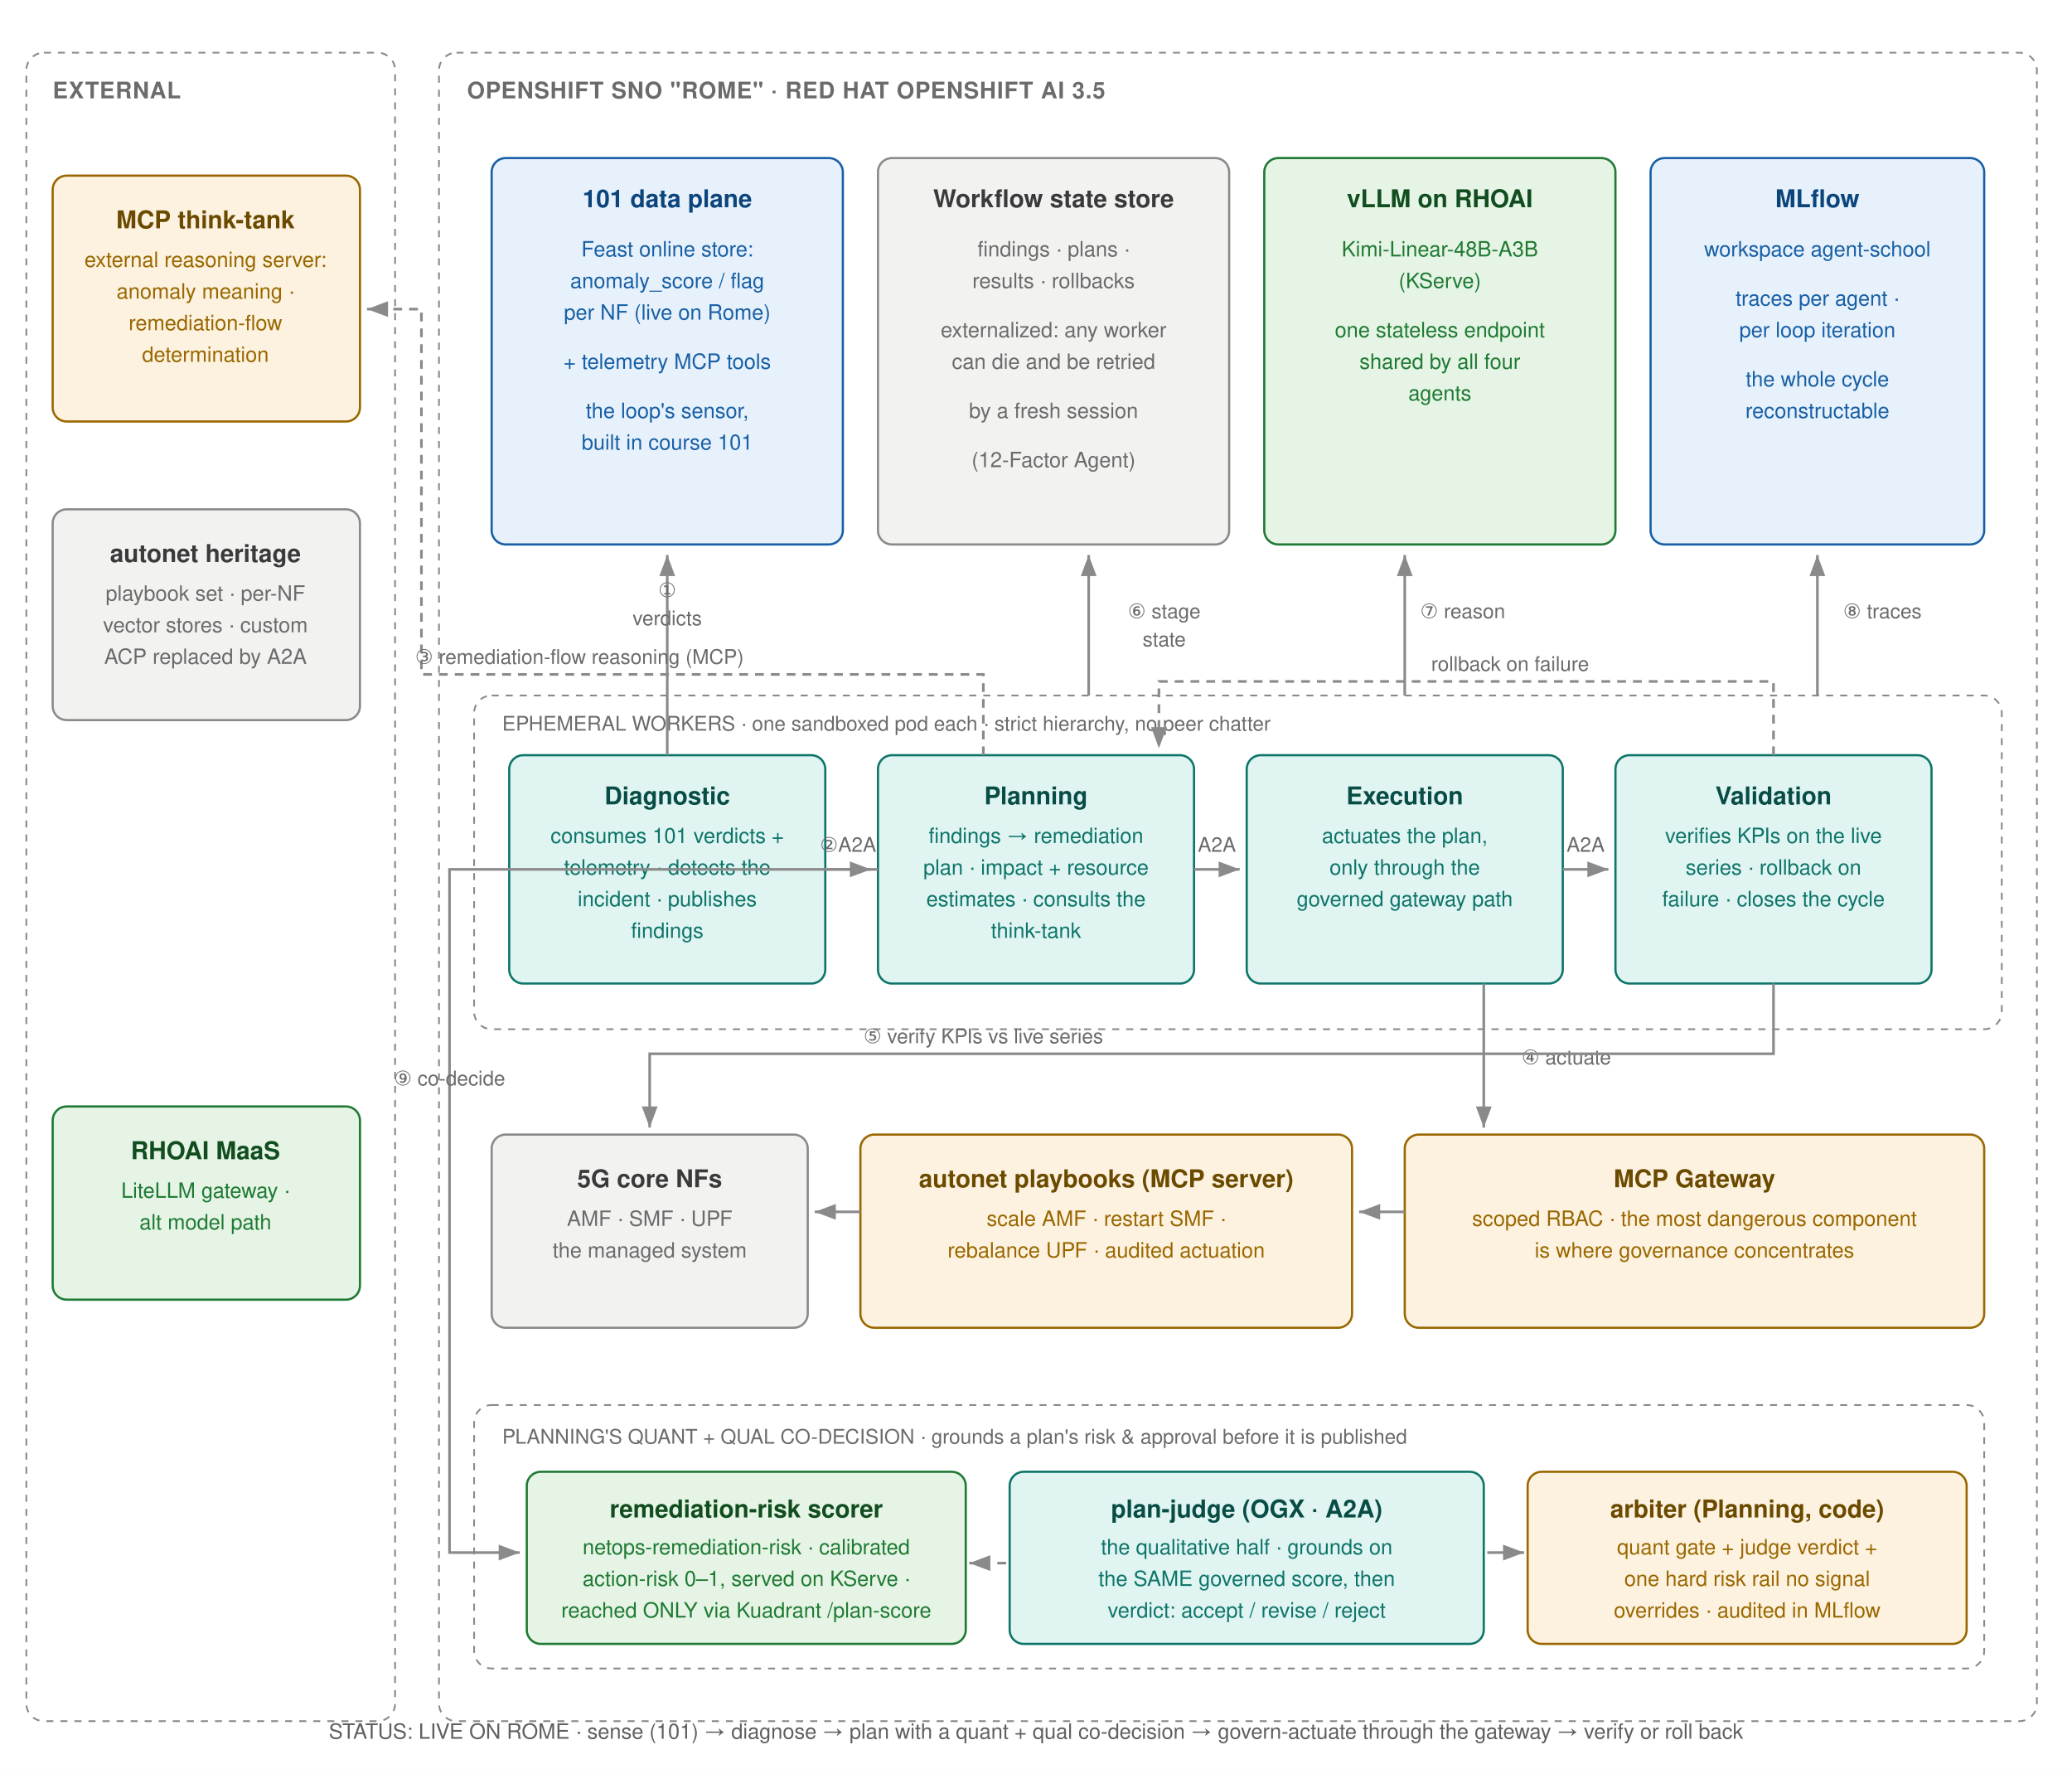
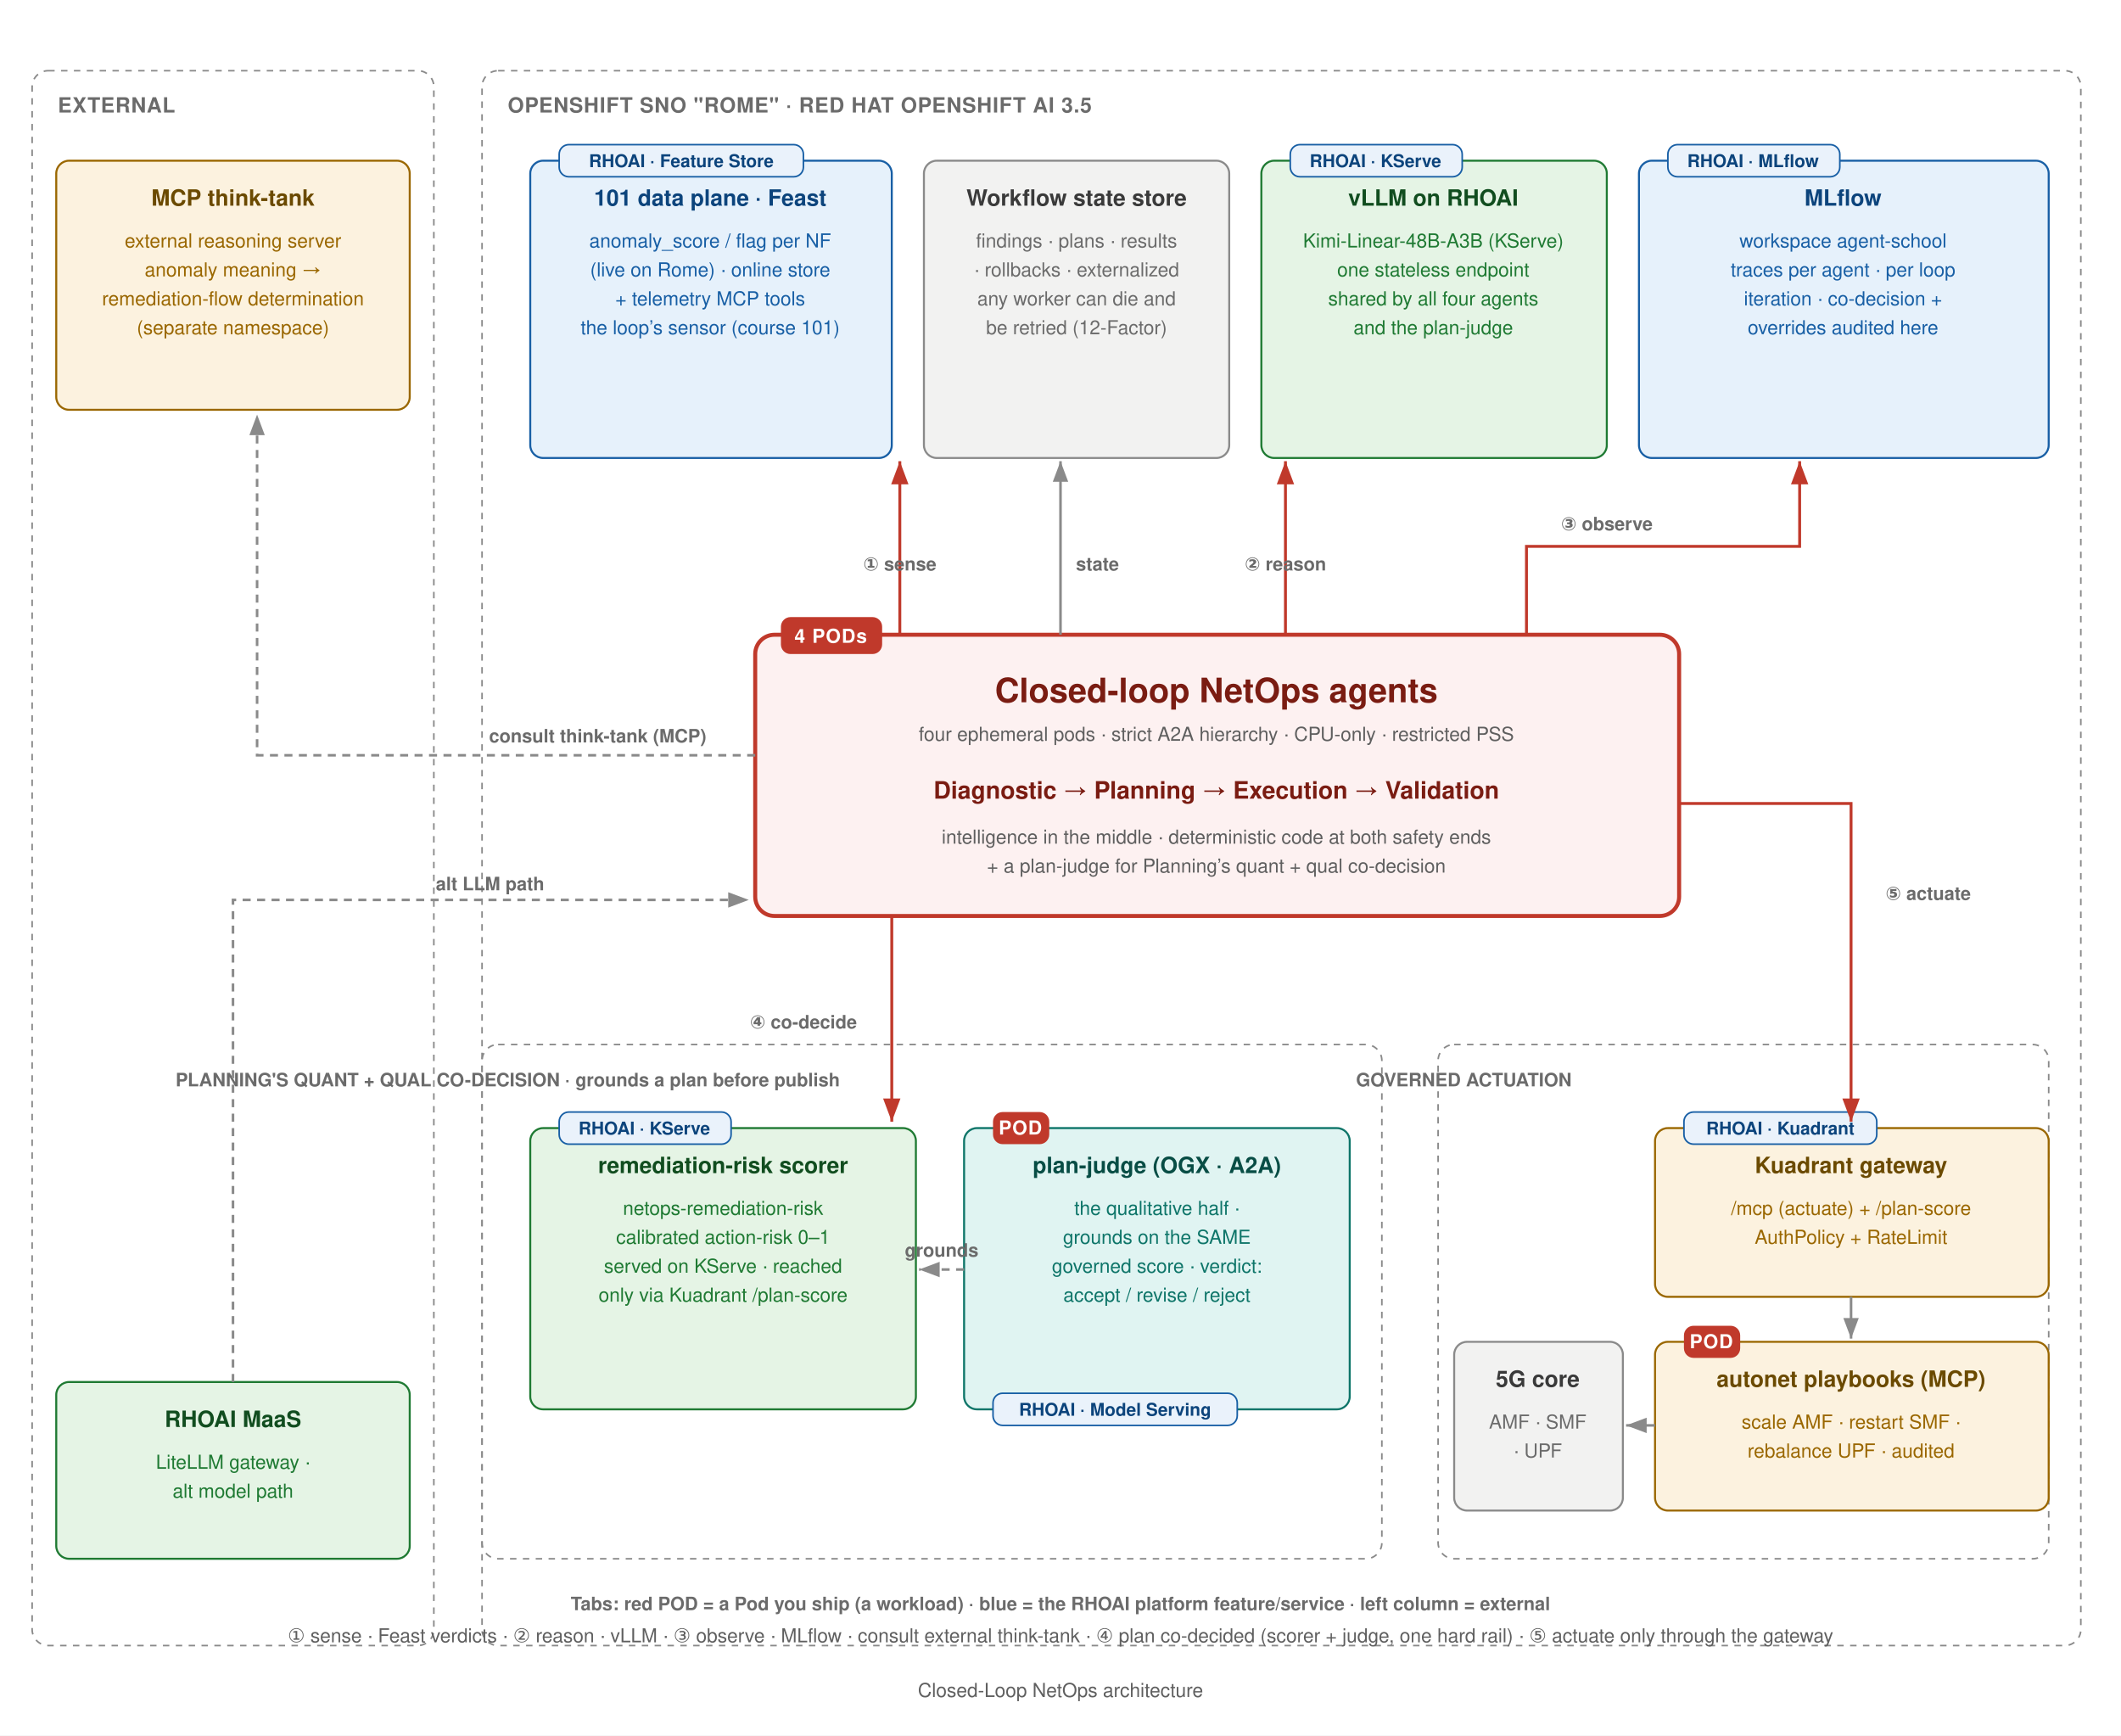
- <svg xmlns="http://www.w3.org/2000/svg" viewBox="0 0 1180 1010" width="1180" height="1010">
+ <svg xmlns="http://www.w3.org/2000/svg" viewBox="0 0 1320 1080" width="1320" height="1080">
  <style>
text { font-family: 'Helvetica Neue', Helvetica, Arial, sans-serif; }
.th { font-size: 14px; font-weight: 600; fill: #2a2a2a; }
.ts { font-size: 12px; font-weight: 400; fill: #5f5f5f; }
.tz { font-size: 13px; font-weight: 600; fill: #6b6b6b; letter-spacing: .4px; }
- .tl { font-size: 11.5px; font-weight: 500; fill: #6b6b6b; }
+ .tl { font-size: 11.5px; font-weight: 600; fill: #6b6b6b; }
.c-blue rect { fill: #E6F1FB; stroke: #185FA5; stroke-width: 1.25; }
.c-blue .th { fill: #0C447C; } .c-blue .ts { fill: #185FA5; }
.c-teal rect { fill: #E0F4F2; stroke: #0E7569; stroke-width: 1.25; }
.c-teal .th { fill: #084D45; } .c-teal .ts { fill: #0E7569; }
.c-amber rect { fill: #FCF2DF; stroke: #9A6700; stroke-width: 1.25; }
.c-amber .th { fill: #6B4A00; } .c-amber .ts { fill: #9A6700; }
.c-green rect { fill: #E5F4E5; stroke: #1F7A33; stroke-width: 1.25; }
.c-green .th { fill: #114D1F; } .c-green .ts { fill: #1F7A33; }
.c-gray rect { fill: #F2F2F1; stroke: #8a8a8a; stroke-width: 1.25; }
.c-gray .th { fill: #3A3A3A; } .c-gray .ts { fill: #6B6B6B; }
- .arrow { stroke: #8a8a8a; stroke-width: 1.5; fill: none; }
+ .c-agent rect { fill: #FDF1F1; stroke: #C0392B; stroke-width: 2.5; }
+ .agent-t { font-size: 21px; font-weight: 800; fill: #7A1C12; }
+ .agent-flow { font-size: 15px; font-weight: 700; fill: #7A1C12; }
+ .arrow { stroke: #8a8a8a; stroke-width: 1.6; fill: none; }
+ .arrow-h { stroke: #C0392B; stroke-width: 1.8; fill: none; }
.dashed { stroke-dasharray: 5 4; }
+ .tab-rhoai rect { fill:#EAF2FB; stroke:#185FA5; stroke-width:1; }
+ .tab-rhoai text { fill:#0C447C; font-size:11px; font-weight:700; }
+ .tab-pod rect { fill:#C0392B; }
+ .tab-pod text { fill:#ffffff; font-size:12px; font-weight:800; letter-spacing:.5px; }
</style>
  <defs>
    <marker id="a" markerWidth="10" markerHeight="8" refX="8" refY="3" orient="auto">
      <path d="M0,0 L8,3 L0,6" fill="#8a8a8a" />
    </marker>
+     <marker id="ah" markerWidth="10" markerHeight="8" refX="8" refY="3" orient="auto">
+       <path d="M0,0 L8,3 L0,6" fill="#C0392B" />
+     </marker>
  </defs>
-   <rect width="1180" height="1010" fill="#ffffff" />
-   <rect x="15" y="30" width="210" height="950" rx="10" fill="none" stroke="#8a8a8a" stroke-dasharray="4 4" />
-   <text class="tz" x="30" y="56">EXTERNAL</text>
+   <rect width="1320" height="1080" fill="#ffffff" />
+   <rect x="20" y="44" width="250" height="980" rx="10" fill="none" stroke="#8a8a8a" stroke-dasharray="4 4" />
+   <text class="tz" x="36" y="70">EXTERNAL</text>
+   <rect x="300" y="44" width="995" height="980" rx="10" fill="none" stroke="#8a8a8a" stroke-dasharray="4 4" />
+   <text class="tz" x="316" y="70">OPENSHIFT SNO "ROME" · RED HAT OPENSHIFT AI 3.5</text>
  <g class="c-amber">
-     <rect x="30" y="100" width="175" height="140" rx="8" />
-     <text class="th" x="117" y="130" text-anchor="middle">MCP think-tank</text>
-     <text class="ts" x="117" y="152" text-anchor="middle">external reasoning server:</text>
-     <text class="ts" x="117" y="170" text-anchor="middle">anomaly meaning ·</text>
-     <text class="ts" x="117" y="188" text-anchor="middle">remediation-flow</text>
-     <text class="ts" x="117" y="206" text-anchor="middle">determination</text>
+     <rect x="35" y="100" width="220" height="155" rx="8" />
+     <text class="th" x="145" y="128" text-anchor="middle">MCP think-tank</text>
+     <text class="ts" x="145" y="154" text-anchor="middle">external reasoning server</text>
+     <text class="ts" x="145" y="172" text-anchor="middle">anomaly meaning →</text>
+     <text class="ts" x="145" y="190" text-anchor="middle">remediation-flow determination</text>
+     <text class="ts" x="145" y="208" text-anchor="middle">(separate namespace)</text>
+   </g>
+   <g class="c-green">
+     <rect x="35" y="860" width="220" height="110" rx="8" />
+     <text class="th" x="145" y="888" text-anchor="middle">RHOAI MaaS</text>
+     <text class="ts" x="145" y="914" text-anchor="middle">LiteLLM gateway ·</text>
+     <text class="ts" x="145" y="932" text-anchor="middle">alt model path</text>
+   </g>
+   <g class="c-blue">
+     <rect x="330" y="100" width="225" height="185" rx="8" />
+     <text class="th" x="442" y="128" text-anchor="middle">101 data plane · Feast</text>
+     <text class="ts" x="442" y="154" text-anchor="middle">anomaly_score / flag per NF</text>
+     <text class="ts" x="442" y="172" text-anchor="middle">(live on Rome) · online store</text>
+     <text class="ts" x="442" y="190" text-anchor="middle">+ telemetry MCP tools</text>
+     <text class="ts" x="442" y="208" text-anchor="middle">the loop’s sensor (course 101)</text>
+   </g>
+   <g class="tab-rhoai">
+     <rect x="348" y="90" width="152" height="20" rx="6" />
+     <text x="424" y="104" text-anchor="middle">RHOAI · Feature Store</text>
  </g>
  <g class="c-gray">
-     <rect x="30" y="290" width="175" height="120" rx="8" />
-     <text class="th" x="117" y="320" text-anchor="middle">autonet heritage</text>
-     <text class="ts" x="117" y="342" text-anchor="middle">playbook set · per-NF</text>
-     <text class="ts" x="117" y="360" text-anchor="middle">vector stores · custom</text>
-     <text class="ts" x="117" y="378" text-anchor="middle">ACP replaced by A2A</text>
+     <rect x="575" y="100" width="190" height="185" rx="8" />
+     <text class="th" x="670" y="128" text-anchor="middle">Workflow state store</text>
+     <text class="ts" x="670" y="154" text-anchor="middle">findings · plans · results</text>
+     <text class="ts" x="670" y="172" text-anchor="middle">· rollbacks · externalized</text>
+     <text class="ts" x="670" y="190" text-anchor="middle">any worker can die and</text>
+     <text class="ts" x="670" y="208" text-anchor="middle">be retried (12-Factor)</text>
  </g>
  <g class="c-green">
-     <rect x="30" y="630" width="175" height="110" rx="8" />
-     <text class="th" x="117" y="660" text-anchor="middle">RHOAI MaaS</text>
-     <text class="ts" x="117" y="682" text-anchor="middle">LiteLLM gateway ·</text>
-     <text class="ts" x="117" y="700" text-anchor="middle">alt model path</text>
+     <rect x="785" y="100" width="215" height="185" rx="8" />
+     <text class="th" x="892" y="128" text-anchor="middle">vLLM on RHOAI</text>
+     <text class="ts" x="892" y="154" text-anchor="middle">Kimi-Linear-48B-A3B (KServe)</text>
+     <text class="ts" x="892" y="172" text-anchor="middle">one stateless endpoint</text>
+     <text class="ts" x="892" y="190" text-anchor="middle">shared by all four agents</text>
+     <text class="ts" x="892" y="208" text-anchor="middle">and the plan-judge</text>
  </g>
-   <rect x="250" y="30" width="910" height="950" rx="10" fill="none" stroke="#8a8a8a" stroke-dasharray="4 4" />
-   <text class="tz" x="266" y="56">OPENSHIFT SNO "ROME" · RED HAT OPENSHIFT AI 3.5</text>
+   <g class="tab-rhoai">
+     <rect x="803" y="90" width="107" height="20" rx="6" />
+     <text x="856" y="104" text-anchor="middle">RHOAI · KServe</text>
+   </g>
  <g class="c-blue">
-     <rect x="280" y="90" width="200" height="220" rx="8" />
-     <text class="th" x="380" y="118" text-anchor="middle">101 data plane</text>
-     <text class="ts" x="380" y="146" text-anchor="middle">Feast online store:</text>
-     <text class="ts" x="380" y="164" text-anchor="middle">anomaly_score / flag</text>
-     <text class="ts" x="380" y="182" text-anchor="middle">per NF (live on Rome)</text>
-     <text class="ts" x="380" y="210" text-anchor="middle">+ telemetry MCP tools</text>
-     <text class="ts" x="380" y="238" text-anchor="middle">the loop's sensor,</text>
-     <text class="ts" x="380" y="256" text-anchor="middle">built in course 101</text>
+     <rect x="1020" y="100" width="255" height="185" rx="8" />
+     <text class="th" x="1147" y="128" text-anchor="middle">MLflow</text>
+     <text class="ts" x="1147" y="154" text-anchor="middle">workspace agent-school</text>
+     <text class="ts" x="1147" y="172" text-anchor="middle">traces per agent · per loop</text>
+     <text class="ts" x="1147" y="190" text-anchor="middle">iteration · co-decision +</text>
+     <text class="ts" x="1147" y="208" text-anchor="middle">overrides audited here</text>
+   </g>
+   <g class="tab-rhoai">
+     <rect x="1038" y="90" width="107" height="20" rx="6" />
+     <text x="1091" y="104" text-anchor="middle">RHOAI · MLflow</text>
+   </g>
+   <g class="c-agent">
+     <rect x="470" y="395" width="575" height="175" rx="12" />
+     <text class="agent-t" x="757" y="437" text-anchor="middle">Closed-loop NetOps agents</text>
+     <text class="ts" x="757" y="461" text-anchor="middle">four ephemeral pods · strict A2A hierarchy · CPU-only · restricted PSS</text>
+     <text class="agent-flow" x="757" y="497" text-anchor="middle">Diagnostic → Planning → Execution → Validation</text>
+     <text class="ts" x="757" y="525" text-anchor="middle">intelligence in the middle · deterministic code at both safety ends</text>
+     <text class="ts" x="757" y="543" text-anchor="middle">+ a plan-judge for Planning’s quant + qual co-decision</text>
+   </g>
+   <g class="tab-pod">
+     <rect x="486" y="384" width="63" height="23" rx="6" />
+     <text x="517" y="400" text-anchor="middle">4 PODs</text>
+   </g>
+   <rect x="300" y="650" width="560" height="320" rx="10" fill="none" stroke="#8a8a8a" stroke-dasharray="4 4" />
+   <text class="tz" x="316" y="676" />
+   <text class="tl" x="316" y="676" text-anchor="middle">PLANNING'S QUANT + QUAL CO-DECISION · grounds a plan before publish</text>
+   <g class="c-green">
+     <rect x="330" y="702" width="240" height="175" rx="8" />
+     <text class="th" x="450" y="730" text-anchor="middle">remediation-risk scorer</text>
+     <text class="ts" x="450" y="756" text-anchor="middle">netops-remediation-risk</text>
+     <text class="ts" x="450" y="774" text-anchor="middle">calibrated action-risk 0–1</text>
+     <text class="ts" x="450" y="792" text-anchor="middle">served on KServe · reached</text>
+     <text class="ts" x="450" y="810" text-anchor="middle">only via Kuadrant /plan-score</text>
+   </g>
+   <g class="tab-rhoai">
+     <rect x="348" y="692" width="107" height="20" rx="6" />
+     <text x="401" y="706" text-anchor="middle">RHOAI · KServe</text>
+   </g>
+   <g class="c-teal">
+     <rect x="600" y="702" width="240" height="175" rx="8" />
+     <text class="th" x="720" y="730" text-anchor="middle">plan-judge (OGX · A2A)</text>
+     <text class="ts" x="720" y="756" text-anchor="middle">the qualitative half ·</text>
+     <text class="ts" x="720" y="774" text-anchor="middle">grounds on the SAME</text>
+     <text class="ts" x="720" y="792" text-anchor="middle">governed score · verdict:</text>
+     <text class="ts" x="720" y="810" text-anchor="middle">accept / revise / reject</text>
+   </g>
+   <g class="tab-pod">
+     <rect x="618" y="692" width="35" height="20" rx="6" />
+     <text x="635" y="706" text-anchor="middle">POD</text>
+   </g>
+   <g class="tab-rhoai">
+     <rect x="618" y="867" width="152" height="20" rx="6" />
+     <text x="694" y="881" text-anchor="middle">RHOAI · Model Serving</text>
+   </g>
+   <rect x="895" y="650" width="380" height="320" rx="10" fill="none" stroke="#8a8a8a" stroke-dasharray="4 4" />
+   <text class="tz" x="911" y="676" />
+   <text class="tl" x="911" y="676" text-anchor="middle">GOVERNED ACTUATION</text>
+   <g class="c-amber">
+     <rect x="1030" y="702" width="245" height="105" rx="8" />
+     <text class="th" x="1152" y="730" text-anchor="middle">Kuadrant gateway</text>
+     <text class="ts" x="1152" y="756" text-anchor="middle">/mcp (actuate) + /plan-score</text>
+     <text class="ts" x="1152" y="774" text-anchor="middle">AuthPolicy + RateLimit</text>
+   </g>
+   <g class="tab-rhoai">
+     <rect x="1048" y="692" width="120" height="20" rx="6" />
+     <text x="1108" y="706" text-anchor="middle">RHOAI · Kuadrant</text>
+   </g>
+   <g class="c-amber">
+     <rect x="1030" y="835" width="245" height="105" rx="8" />
+     <text class="th" x="1152" y="863" text-anchor="middle">autonet playbooks (MCP)</text>
+     <text class="ts" x="1152" y="889" text-anchor="middle">scale AMF · restart SMF ·</text>
+     <text class="ts" x="1152" y="907" text-anchor="middle">rebalance UPF · audited</text>
+   </g>
+   <g class="tab-pod">
+     <rect x="1048" y="825" width="35" height="20" rx="6" />
+     <text x="1065" y="839" text-anchor="middle">POD</text>
  </g>
  <g class="c-gray">
-     <rect x="500" y="90" width="200" height="220" rx="8" />
-     <text class="th" x="600" y="118" text-anchor="middle">Workflow state store</text>
-     <text class="ts" x="600" y="146" text-anchor="middle">findings · plans ·</text>
-     <text class="ts" x="600" y="164" text-anchor="middle">results · rollbacks</text>
-     <text class="ts" x="600" y="192" text-anchor="middle">externalized: any worker</text>
-     <text class="ts" x="600" y="210" text-anchor="middle">can die and be retried</text>
-     <text class="ts" x="600" y="238" text-anchor="middle">by a fresh session</text>
-     <text class="ts" x="600" y="266" text-anchor="middle">(12-Factor Agent)</text>
+     <rect x="905" y="835" width="105" height="105" rx="8" />
+     <text class="th" x="957" y="863" text-anchor="middle">5G core</text>
+     <text class="ts" x="957" y="889" text-anchor="middle">AMF · SMF</text>
+     <text class="ts" x="957" y="907" text-anchor="middle">· UPF</text>
  </g>
-   <g class="c-green">
-     <rect x="720" y="90" width="200" height="220" rx="8" />
-     <text class="th" x="820" y="118" text-anchor="middle">vLLM on RHOAI</text>
-     <text class="ts" x="820" y="146" text-anchor="middle">Kimi-Linear-48B-A3B</text>
-     <text class="ts" x="820" y="164" text-anchor="middle">(KServe)</text>
-     <text class="ts" x="820" y="192" text-anchor="middle">one stateless endpoint</text>
-     <text class="ts" x="820" y="210" text-anchor="middle">shared by all four</text>
-     <text class="ts" x="820" y="228" text-anchor="middle">agents</text>
-   </g>
-   <g class="c-blue">
-     <rect x="940" y="90" width="190" height="220" rx="8" />
-     <text class="th" x="1035" y="118" text-anchor="middle">MLflow</text>
-     <text class="ts" x="1035" y="146" text-anchor="middle">workspace agent-school</text>
-     <text class="ts" x="1035" y="174" text-anchor="middle">traces per agent ·</text>
-     <text class="ts" x="1035" y="192" text-anchor="middle">per loop iteration</text>
-     <text class="ts" x="1035" y="220" text-anchor="middle">the whole cycle</text>
-     <text class="ts" x="1035" y="238" text-anchor="middle">reconstructable</text>
-   </g>
-   <rect x="270" y="396" width="870" height="190" rx="10" fill="none" stroke="#8a8a8a" stroke-dasharray="4 4" />
-   <text class="tl" x="286" y="416">EPHEMERAL WORKERS · one sandboxed pod each · strict hierarchy, no peer chatter</text>
-   <g class="c-teal">
-     <rect x="290" y="430" width="180" height="130" rx="8" />
-     <text class="th" x="380" y="458" text-anchor="middle">Diagnostic</text>
-     <text class="ts" x="380" y="480" text-anchor="middle">consumes 101 verdicts +</text>
-     <text class="ts" x="380" y="498" text-anchor="middle">telemetry · detects the</text>
-     <text class="ts" x="380" y="516" text-anchor="middle">incident · publishes</text>
-     <text class="ts" x="380" y="534" text-anchor="middle">findings</text>
-   </g>
-   <g class="c-teal">
-     <rect x="500" y="430" width="180" height="130" rx="8" />
-     <text class="th" x="590" y="458" text-anchor="middle">Planning</text>
-     <text class="ts" x="590" y="480" text-anchor="middle">findings → remediation</text>
-     <text class="ts" x="590" y="498" text-anchor="middle">plan · impact + resource</text>
-     <text class="ts" x="590" y="516" text-anchor="middle">estimates · consults the</text>
-     <text class="ts" x="590" y="534" text-anchor="middle">think-tank</text>
-   </g>
-   <g class="c-teal">
-     <rect x="710" y="430" width="180" height="130" rx="8" />
-     <text class="th" x="800" y="458" text-anchor="middle">Execution</text>
-     <text class="ts" x="800" y="480" text-anchor="middle">actuates the plan,</text>
-     <text class="ts" x="800" y="498" text-anchor="middle">only through the</text>
-     <text class="ts" x="800" y="516" text-anchor="middle">governed gateway path</text>
-   </g>
-   <g class="c-teal">
-     <rect x="920" y="430" width="180" height="130" rx="8" />
-     <text class="th" x="1010" y="458" text-anchor="middle">Validation</text>
-     <text class="ts" x="1010" y="480" text-anchor="middle">verifies KPIs on the live</text>
-     <text class="ts" x="1010" y="498" text-anchor="middle">series · rollback on</text>
-     <text class="ts" x="1010" y="516" text-anchor="middle">failure · closes the cycle</text>
-   </g>
-   <g class="c-gray">
-     <rect x="280" y="646" width="180" height="110" rx="8" />
-     <text class="th" x="370" y="676" text-anchor="middle">5G core NFs</text>
-     <text class="ts" x="370" y="698" text-anchor="middle">AMF · SMF · UPF</text>
-     <text class="ts" x="370" y="716" text-anchor="middle">the managed system</text>
-   </g>
-   <g class="c-amber">
-     <rect x="490" y="646" width="280" height="110" rx="8" />
-     <text class="th" x="630" y="676" text-anchor="middle">autonet playbooks (MCP server)</text>
-     <text class="ts" x="630" y="698" text-anchor="middle">scale AMF · restart SMF ·</text>
-     <text class="ts" x="630" y="716" text-anchor="middle">rebalance UPF · audited actuation</text>
-   </g>
-   <g class="c-amber">
-     <rect x="800" y="646" width="330" height="110" rx="8" />
-     <text class="th" x="965" y="676" text-anchor="middle">MCP Gateway</text>
-     <text class="ts" x="965" y="698" text-anchor="middle">scoped RBAC · the most dangerous component</text>
-     <text class="ts" x="965" y="716" text-anchor="middle">is where governance concentrates</text>
-   </g>
-   <line class="arrow" x1="380" y1="430" x2="380" y2="316" marker-end="url(#a)" />
-   <text class="tl" x="380" y="340" text-anchor="middle">①</text>
-   <text class="tl" x="380" y="356" text-anchor="middle">verdicts</text>
-   <line class="arrow" x1="470" y1="495" x2="496" y2="495" marker-end="url(#a)" />
-   <line class="arrow" x1="680" y1="495" x2="706" y2="495" marker-end="url(#a)" />
-   <line class="arrow" x1="890" y1="495" x2="916" y2="495" marker-end="url(#a)" />
-   <text class="tl" x="483" y="485" text-anchor="middle">②A2A</text>
-   <text class="tl" x="693" y="485" text-anchor="middle">A2A</text>
-   <text class="tl" x="903" y="485" text-anchor="middle">A2A</text>
-   <polyline class="arrow dashed" points="560,430 560,384 240,384 240,176 209,176" marker-end="url(#a)" />
-   <text class="tl" x="330" y="378" text-anchor="middle">③ remediation-flow reasoning (MCP)</text>
-   <line class="arrow" x1="845" y1="560" x2="845" y2="642" marker-end="url(#a)" />
-   <text class="tl" x="892" y="606" text-anchor="middle">④ actuate</text>
-   <line class="arrow" x1="800" y1="690" x2="774" y2="690" marker-end="url(#a)" />
-   <line class="arrow" x1="490" y1="690" x2="464" y2="690" marker-end="url(#a)" />
-   <polyline class="arrow" points="1010,560 1010,600 370,600 370,642" marker-end="url(#a)" />
-   <text class="tl" x="560" y="594" text-anchor="middle">⑤ verify KPIs vs live series</text>
-   <line class="arrow" x1="620" y1="396" x2="620" y2="316" marker-end="url(#a)" />
-   <text class="tl" x="663" y="352" text-anchor="middle">⑥ stage</text>
-   <text class="tl" x="663" y="368" text-anchor="middle">state</text>
-   <line class="arrow" x1="800" y1="396" x2="800" y2="316" marker-end="url(#a)" />
-   <text class="tl" x="833" y="352" text-anchor="middle">⑦ reason</text>
-   <line class="arrow" x1="1035" y1="396" x2="1035" y2="316" marker-end="url(#a)" />
-   <text class="tl" x="1072" y="352" text-anchor="middle">⑧ traces</text>
-   <polyline class="arrow dashed" points="1010,430 1010,388 660,388 660,426" marker-end="url(#a)" />
-   <text class="tl" x="860" y="382" text-anchor="middle">rollback on failure</text>
-   <rect x="270" y="800" width="860" height="150" rx="10" fill="none" stroke="#8a8a8a" stroke-dasharray="4 4" />
-   <text class="tl" x="286" y="822">PLANNING'S QUANT + QUAL CO-DECISION · grounds a plan's risk &amp; approval before it is published</text>
-   <g class="c-green">
-     <rect x="300" y="838" width="250" height="98" rx="8" />
-     <text class="th" x="425" y="864" text-anchor="middle">remediation-risk scorer</text>
-     <text class="ts" x="425" y="885" text-anchor="middle">netops-remediation-risk · calibrated</text>
-     <text class="ts" x="425" y="903" text-anchor="middle">action-risk 0–1, served on KServe ·</text>
-     <text class="ts" x="425" y="921" text-anchor="middle">reached ONLY via Kuadrant /plan-score</text>
-   </g>
-   <g class="c-teal">
-     <rect x="575" y="838" width="270" height="98" rx="8" />
-     <text class="th" x="710" y="864" text-anchor="middle">plan-judge (OGX · A2A)</text>
-     <text class="ts" x="710" y="885" text-anchor="middle">the qualitative half · grounds on</text>
-     <text class="ts" x="710" y="903" text-anchor="middle">the SAME governed score, then</text>
-     <text class="ts" x="710" y="921" text-anchor="middle">verdict: accept / revise / reject</text>
-   </g>
-   <g class="c-amber">
-     <rect x="870" y="838" width="250" height="98" rx="8" />
-     <text class="th" x="995" y="864" text-anchor="middle">arbiter (Planning, code)</text>
-     <text class="ts" x="995" y="885" text-anchor="middle">quant gate + judge verdict +</text>
-     <text class="ts" x="995" y="903" text-anchor="middle">one hard risk rail no signal</text>
-     <text class="ts" x="995" y="921" text-anchor="middle">overrides · audited in MLflow</text>
-   </g>
-   <polyline class="arrow" points="500,495 256,495 256,884 296,884" marker-end="url(#a)" />
-   <text class="tl" x="256" y="618" text-anchor="middle">⑨ co-decide</text>
-   <polyline class="arrow dashed" points="573,890 552,890" marker-end="url(#a)" />
-   <line class="arrow" x1="847" y1="884" x2="868" y2="884" marker-end="url(#a)" />
-   <text class="ts" x="590" y="990" text-anchor="middle">STATUS: LIVE ON ROME · sense (101) → diagnose → plan with a quant + qual co-decision → govern-actuate through the gateway → verify or roll back</text>
+   <polyline class="arrow-h" points="560,395 560,287" marker-end="url(#ah)" />
+   <text class="tl" x="560" y="355" text-anchor="middle">① sense</text>
+   <polyline class="arrow" points="660,395 660,287" marker-end="url(#a)" />
+   <text class="tl" x="683" y="355" text-anchor="middle">state</text>
+   <polyline class="arrow-h" points="800,395 800,287" marker-end="url(#ah)" />
+   <text class="tl" x="800" y="355" text-anchor="middle">② reason</text>
+   <polyline class="arrow-h" points="950,395 950,340 1120,340 1120,287" marker-end="url(#ah)" />
+   <text class="tl" x="1000" y="330" text-anchor="middle">③ observe</text>
+   <polyline class="arrow dashed" points="470,470 258,470 160,470 160,258" marker-end="url(#a)" />
+   <text class="tl" x="372" y="462" text-anchor="middle">consult think-tank (MCP)</text>
+   <polyline class="arrow-h" points="555,570 555,698" marker-end="url(#ah)" />
+   <text class="tl" x="500" y="640" text-anchor="middle">④ co-decide</text>
+   <polyline class="arrow-h" points="1045,500 1152,500 1152,698" marker-end="url(#ah)" />
+   <text class="tl" x="1200" y="560" text-anchor="middle">⑤ actuate</text>
+   <polyline class="arrow dashed" points="600,790 572,790" marker-end="url(#a)" />
+   <text class="tl" x="586" y="782" text-anchor="middle">grounds</text>
+   <polyline class="arrow" points="1152,807 1152,833" marker-end="url(#a)" />
+   <polyline class="arrow" points="1030,887 1012,887" marker-end="url(#a)" />
+   <polyline class="arrow dashed" points="145,860 145,560 466,560" marker-end="url(#a)" />
+   <text class="tl" x="305" y="554" text-anchor="middle">alt LLM path</text>
+   <text class="tl" x="660" y="1002" text-anchor="middle">Tabs: red POD = a Pod you ship (a workload) · blue = the RHOAI platform feature/service · left column = external</text>
+   <text class="ts" x="660" y="1022" text-anchor="middle">① sense · Feast verdicts · ② reason · vLLM · ③ observe · MLflow · consult external think-tank · ④ plan co-decided (scorer + judge, one hard rail) · ⑤ actuate only through the gateway</text>
+   <text class="ts" x="660" y="1056" text-anchor="middle">Closed-Loop NetOps architecture</text>
</svg>
